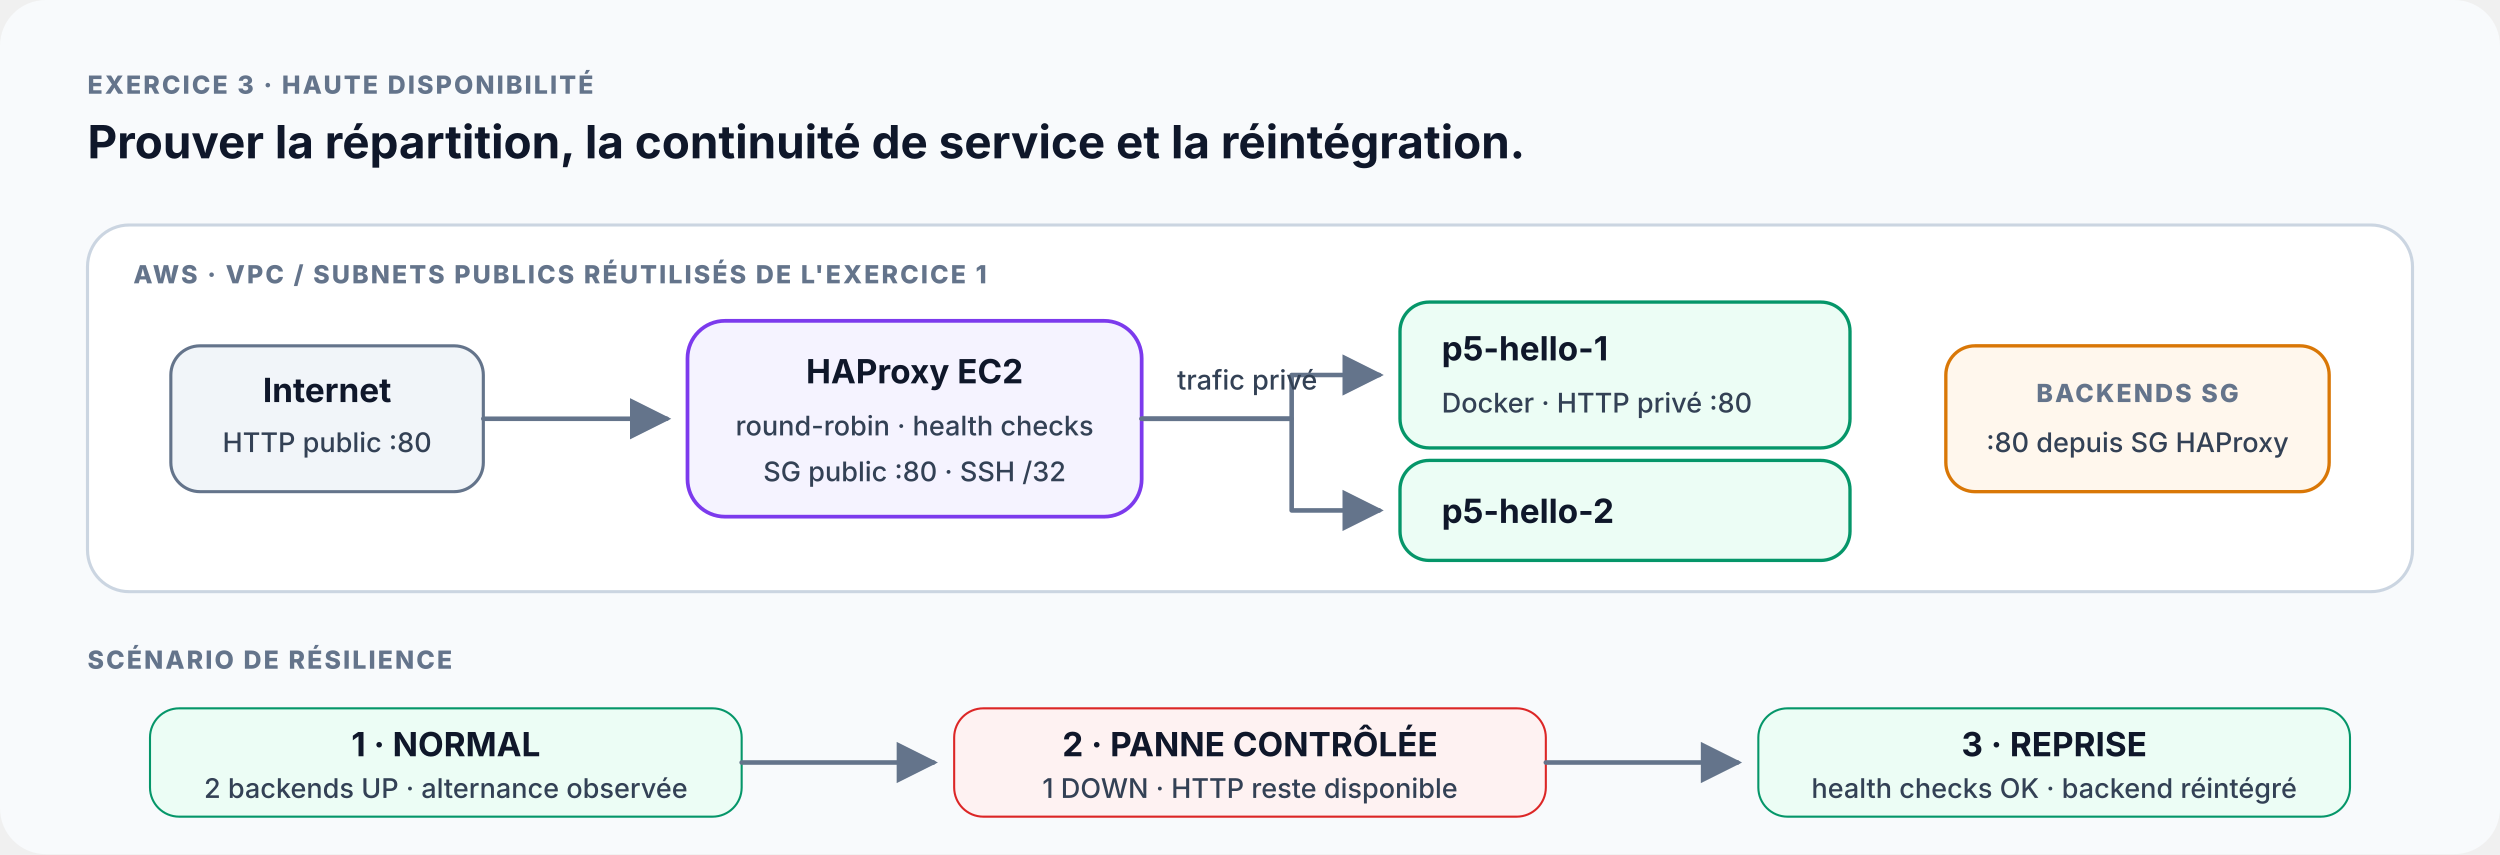
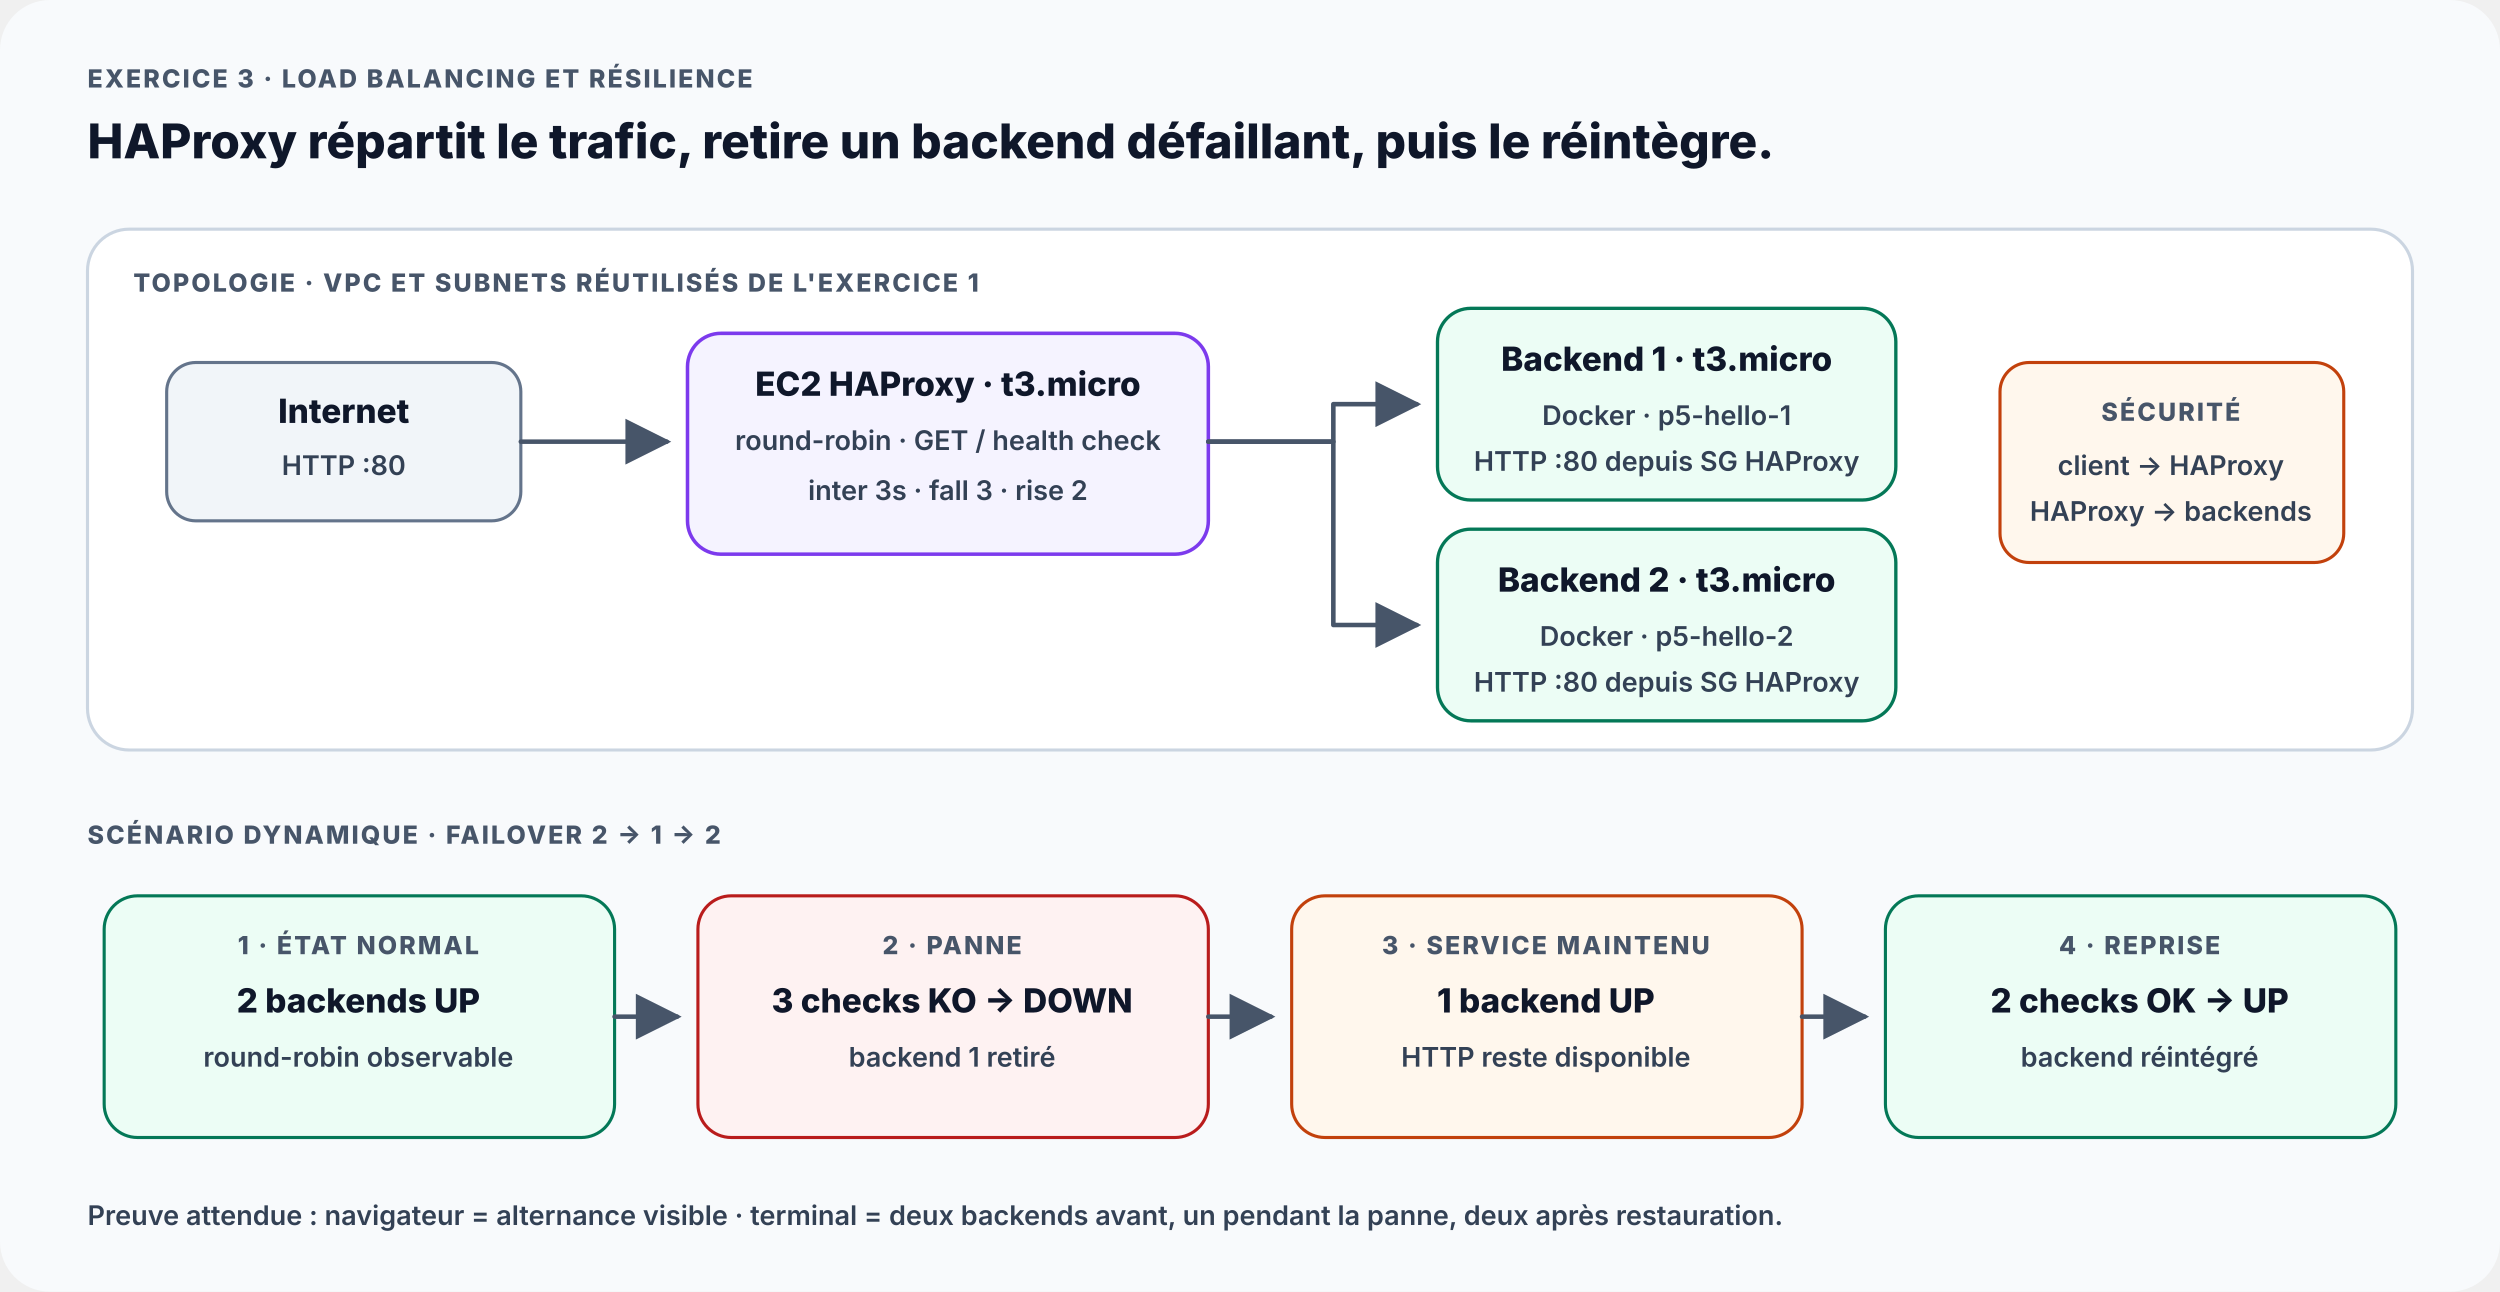
- <svg xmlns="http://www.w3.org/2000/svg" width="1200" height="410" viewBox="0 0 1200 410" role="img" aria-labelledby="title desc">
+ <svg xmlns="http://www.w3.org/2000/svg" width="1200" height="620" viewBox="0 0 1200 620" role="img" aria-labelledby="title desc">
  <defs>
-     <marker id="a" markerWidth="9" markerHeight="9" refX="8" refY="4.5" orient="auto">
-       <path d="M0 0L9 4.5L0 9Z" fill="#64748b" />
+     <marker id="a" markerWidth="10" markerHeight="10" refX="9" refY="5" orient="auto">
+       <path d="M0 0L10 5L0 10Z" fill="#475569" />
    </marker>
+     <style>text{font-family:Inter,ui-sans-serif,system-ui,-apple-system,"Segoe UI",sans-serif}.ey{font-size:12px;font-weight:800;letter-spacing:1px;fill:#475569}.h{font-size:23px;font-weight:760;fill:#0f172a}.t{font-size:16px;font-weight:760;fill:#0f172a}.s{font-size:13px;font-weight:560;fill:#334155}.ar{fill:none;stroke:#475569;stroke-width:2.2;stroke-linecap:round;stroke-linejoin:round;marker-end:url(#a)}</style>
  </defs>
-   <style>text{font-family:Inter,ui-sans-serif,system-ui,-apple-system,"Segoe UI",sans-serif}.h{font-size:22px;font-weight:750;fill:#0f172a}.k{font-size:12px;font-weight:800;letter-spacing:1px;fill:#64748b}.t{font-size:16px;font-weight:750;fill:#0f172a}.s{font-size:13px;font-weight:550;fill:#334155}.ar{fill:none;stroke:#64748b;stroke-width:2.2;stroke-linecap:round;stroke-linejoin:round;marker-end:url(#a)}</style>
-   <rect width="1200" height="410" rx="22" fill="#f8fafc" />
-   <text x="42" y="45" class="k">EXERCICE 3 · HAUTE DISPONIBILITÉ</text>
-   <text x="42" y="76" class="h">Prouver la répartition, la continuité de service et la réintégration.</text>
-   <rect x="42" y="108" width="1116" height="176" rx="20" fill="#fff" stroke="#cbd5e1" stroke-width="1.5" />
-   <text x="64" y="136" class="k">AWS · VPC / SUBNETS PUBLICS RÉUTILISÉS DE L'EXERCICE 1</text>
-   <rect x="82" y="166" width="150" height="70" rx="14" fill="#f1f5f9" stroke="#64748b" stroke-width="1.5" />
-   <text x="157" y="193" class="t" text-anchor="middle">Internet</text>
-   <text x="157" y="217" class="s" text-anchor="middle">HTTP public :80</text>
-   <rect x="330" y="154" width="218" height="94" rx="18" fill="#f5f3ff" stroke="#7c3aed" stroke-width="1.8" />
-   <text x="439" y="184" class="t" text-anchor="middle">HAProxy EC2</text>
-   <text x="439" y="209" class="s" text-anchor="middle">round-robin · health checks</text>
-   <text x="439" y="231" class="s" text-anchor="middle">SG public :80 · SSH /32</text>
-   <path d="M232 201H320" class="ar" />
-   <rect x="672" y="145" width="216" height="70" rx="14" fill="#ecfdf5" stroke="#059669" stroke-width="1.6" />
-   <text x="692" y="173" class="t">p5-hello-1</text>
-   <text x="692" y="198" class="s">Docker · HTTP privé :80</text>
-   <rect x="672" y="221" width="216" height="48" rx="14" fill="#ecfdf5" stroke="#059669" stroke-width="1.6" />
-   <text x="692" y="251" class="t">p5-hello-2</text>
-   <path d="M548 201H620V180H662" class="ar" />
-   <path d="M548 201H620V245H662" class="ar" />
-   <text x="565" y="187" class="s">trafic privé</text>
-   <rect x="934" y="166" width="184" height="70" rx="14" fill="#fff7ed" stroke="#d97706" stroke-width="1.6" />
-   <text x="1026" y="193" class="k" text-anchor="middle">BACKENDS SG</text>
-   <text x="1026" y="217" class="s" text-anchor="middle">:80 depuis SG HAProxy</text>
-   <text x="42" y="321" class="k">SCÉNARIO DE RÉSILIENCE</text>
-   <rect x="72" y="340" width="284" height="52" rx="14" fill="#ecfdf5" stroke="#059669" />
-   <text x="214" y="363" class="t" text-anchor="middle">1 · NORMAL</text>
-   <text x="214" y="383" class="s" text-anchor="middle">2 backends UP · alternance observée</text>
-   <rect x="458" y="340" width="284" height="52" rx="14" fill="#fef2f2" stroke="#dc2626" />
-   <text x="600" y="363" class="t" text-anchor="middle" fill="#b91c1c">2 · PANNE CONTRÔLÉE</text>
-   <text x="600" y="383" class="s" text-anchor="middle">1 DOWN · HTTP reste disponible</text>
-   <rect x="844" y="340" width="284" height="52" rx="14" fill="#ecfdf5" stroke="#059669" />
-   <text x="986" y="363" class="t" text-anchor="middle">3 · REPRISE</text>
-   <text x="986" y="383" class="s" text-anchor="middle">health checks OK · backend réintégré</text>
-   <path d="M356 366H448" class="ar" />
-   <path d="M742 366H834" class="ar" />
+   <rect width="1200" height="620" rx="24" fill="#f8fafc" />
+   <text x="42" y="42" class="ey">EXERCICE 3 · LOAD BALANCING ET RÉSILIENCE</text>
+   <text x="42" y="76" class="h">HAProxy répartit le trafic, retire un backend défaillant, puis le réintègre.</text>
+   <rect x="42" y="110" width="1116" height="250" rx="20" fill="#fff" stroke="#cbd5e1" stroke-width="1.5" />
+   <text x="64" y="140" class="ey">TOPOLOGIE · VPC ET SUBNETS RÉUTILISÉS DE L'EXERCICE 1</text>
+   <rect x="80" y="174" width="170" height="76" rx="14" fill="#f1f5f9" stroke="#64748b" stroke-width="1.5" />
+   <text x="165" y="203" class="t" text-anchor="middle">Internet</text>
+   <text x="165" y="228" class="s" text-anchor="middle">HTTP :80</text>
+   <rect x="330" y="160" width="250" height="106" rx="16" fill="#f5f3ff" stroke="#7c3aed" stroke-width="1.7" />
+   <text x="455" y="190" class="t" text-anchor="middle">EC2 HAProxy · t3.micro</text>
+   <text x="455" y="216" class="s" text-anchor="middle">round-robin · GET / health check</text>
+   <text x="455" y="240" class="s" text-anchor="middle">inter 3s · fall 3 · rise 2</text>
+   <path d="M250 212H320" class="ar" />
+   <rect x="690" y="148" width="220" height="92" rx="16" fill="#ecfdf5" stroke="#047857" stroke-width="1.6" />
+   <text x="800" y="178" class="t" text-anchor="middle">Backend 1 · t3.micro</text>
+   <text x="800" y="204" class="s" text-anchor="middle">Docker · p5-hello-1</text>
+   <text x="800" y="226" class="s" text-anchor="middle">HTTP :80 depuis SG HAProxy</text>
+   <rect x="690" y="254" width="220" height="92" rx="16" fill="#ecfdf5" stroke="#047857" stroke-width="1.6" />
+   <text x="800" y="284" class="t" text-anchor="middle">Backend 2 · t3.micro</text>
+   <text x="800" y="310" class="s" text-anchor="middle">Docker · p5-hello-2</text>
+   <text x="800" y="332" class="s" text-anchor="middle">HTTP :80 depuis SG HAProxy</text>
+   <path d="M580 212H640V194H680" class="ar" />
+   <path d="M580 212H640V300H680" class="ar" />
+   <rect x="960" y="174" width="165" height="96" rx="14" fill="#fff7ed" stroke="#c2410c" stroke-width="1.5" />
+   <text x="1042" y="202" class="ey" text-anchor="middle">SÉCURITÉ</text>
+   <text x="1042" y="228" class="s" text-anchor="middle">client → HAProxy</text>
+   <text x="1042" y="250" class="s" text-anchor="middle">HAProxy → backends</text>
+   <text x="42" y="405" class="ey">SCÉNARIO DYNAMIQUE · FAILOVER 2 → 1 → 2</text>
+   <rect x="50" y="430" width="245" height="116" rx="16" fill="#ecfdf5" stroke="#047857" stroke-width="1.5" />
+   <text x="172" y="458" class="ey" text-anchor="middle">1 · ÉTAT NORMAL</text>
+   <text x="172" y="486" class="t" text-anchor="middle">2 backends UP</text>
+   <text x="172" y="512" class="s" text-anchor="middle">round-robin observable</text>
+   <rect x="335" y="430" width="245" height="116" rx="16" fill="#fef2f2" stroke="#b91c1c" stroke-width="1.5" />
+   <text x="457" y="458" class="ey" text-anchor="middle">2 · PANNE</text>
+   <text x="457" y="486" class="t" text-anchor="middle">3 checks KO → DOWN</text>
+   <text x="457" y="512" class="s" text-anchor="middle">backend 1 retiré</text>
+   <rect x="620" y="430" width="245" height="116" rx="16" fill="#fff7ed" stroke="#c2410c" stroke-width="1.5" />
+   <text x="742" y="458" class="ey" text-anchor="middle">3 · SERVICE MAINTENU</text>
+   <text x="742" y="486" class="t" text-anchor="middle">1 backend UP</text>
+   <text x="742" y="512" class="s" text-anchor="middle">HTTP reste disponible</text>
+   <rect x="905" y="430" width="245" height="116" rx="16" fill="#ecfdf5" stroke="#047857" stroke-width="1.5" />
+   <text x="1027" y="458" class="ey" text-anchor="middle">4 · REPRISE</text>
+   <text x="1027" y="486" class="t" text-anchor="middle">2 checks OK → UP</text>
+   <text x="1027" y="512" class="s" text-anchor="middle">backend réintégré</text>
+   <path d="M295 488H325" class="ar" />
+   <path d="M580 488H610" class="ar" />
+   <path d="M865 488H895" class="ar" />
+   <text x="42" y="588" class="s">Preuve attendue : navigateur = alternance visible · terminal = deux backends avant, un pendant la panne, deux après restauration.</text>
</svg>
